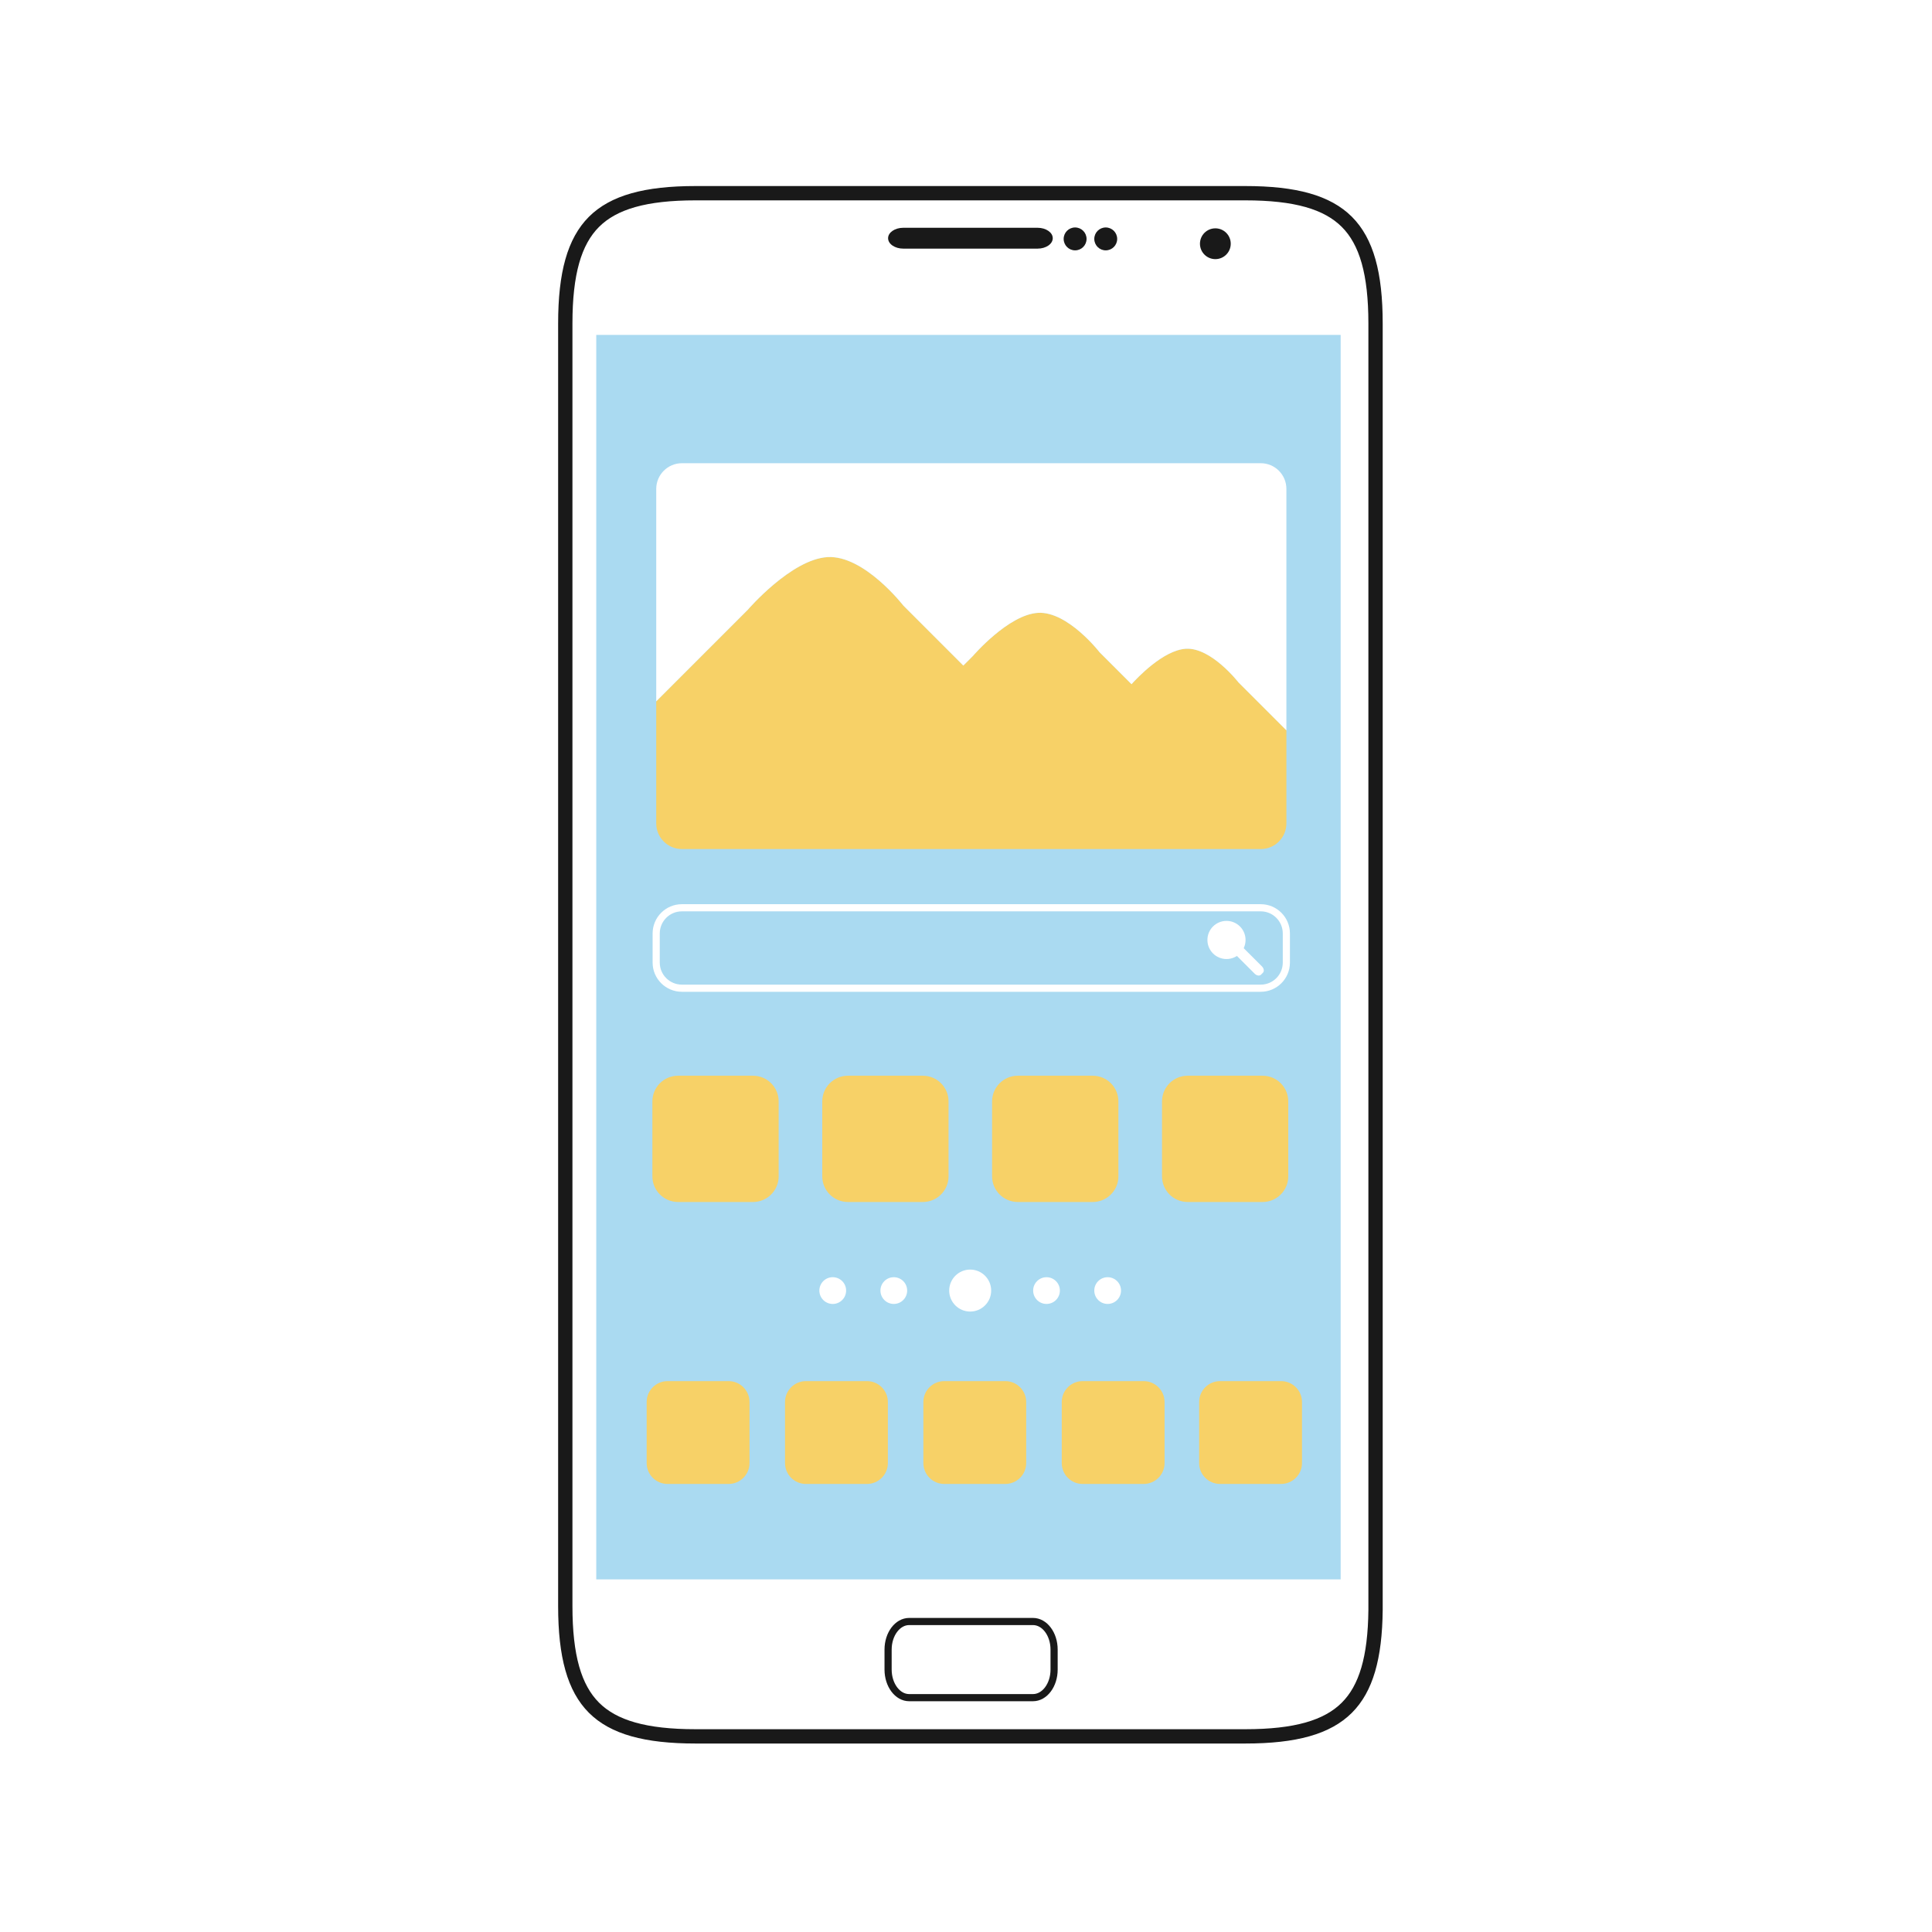
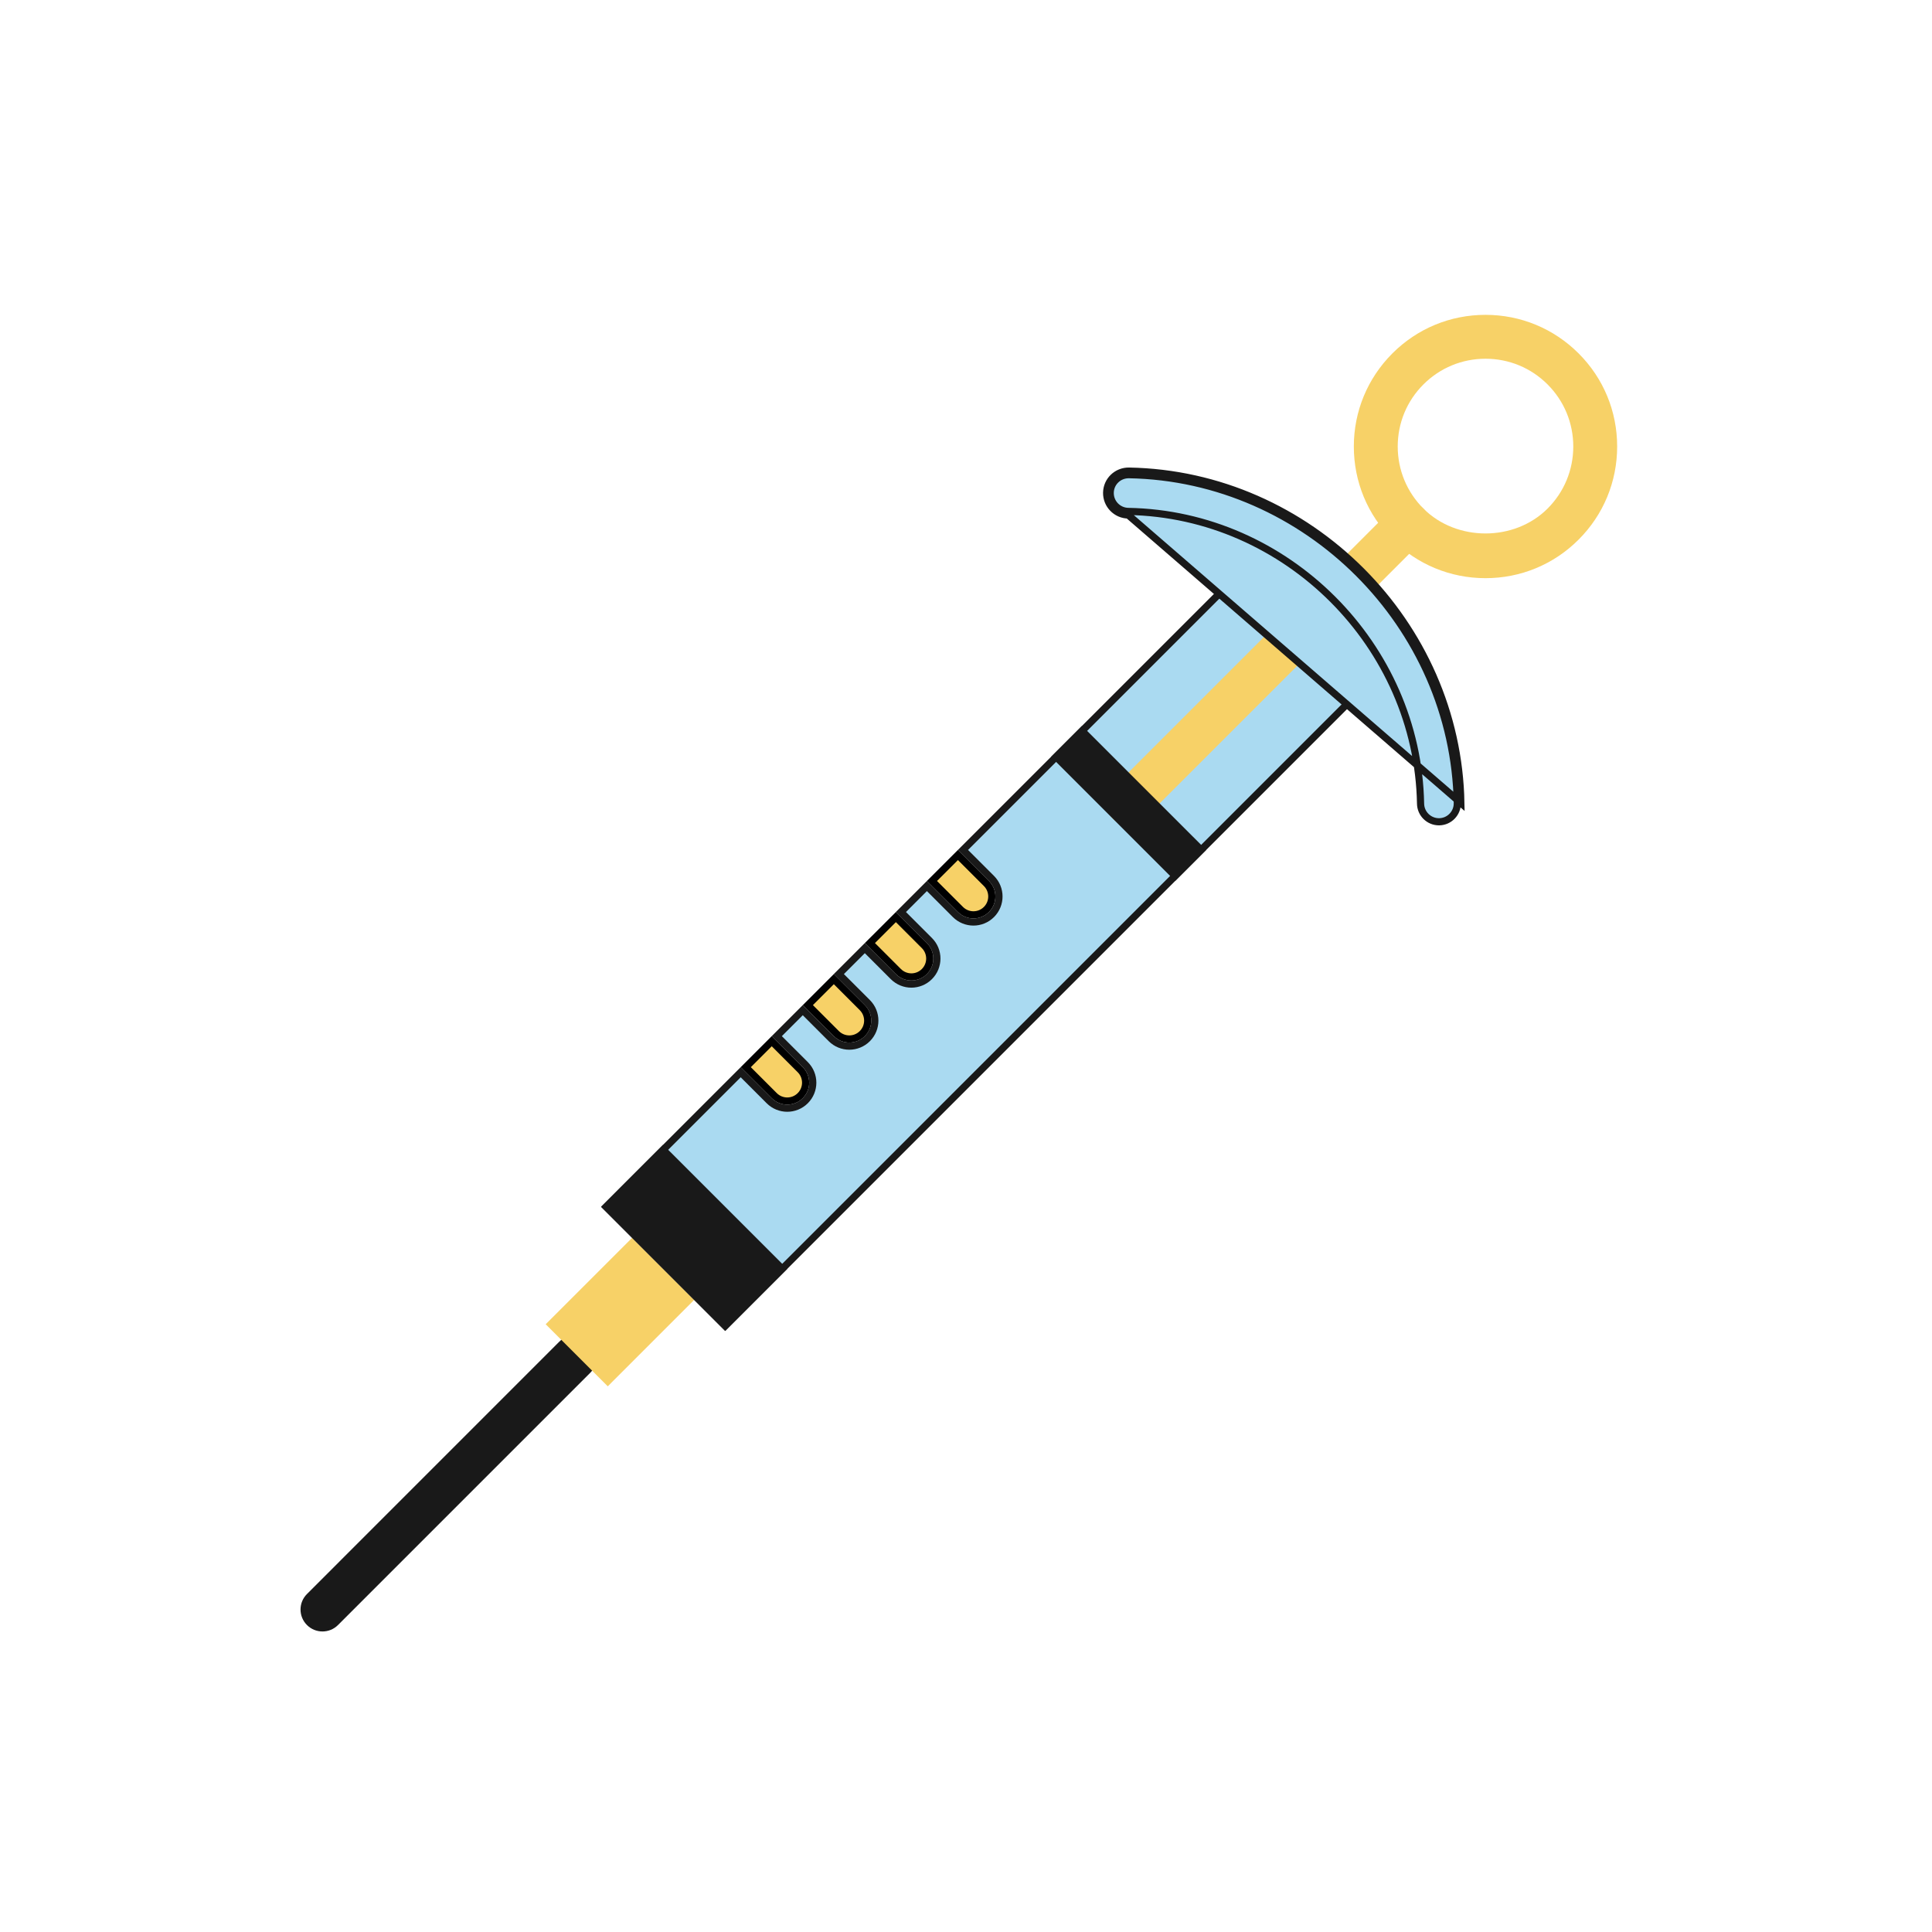
<svg xmlns="http://www.w3.org/2000/svg" width="135" height="135" viewBox="0 0 135 135" fill="none">
  <rect width="135" height="135" fill="white" />
-   <path d="M96.117 112.228V112.5C96.084 115.843 95.45 117.991 94.114 119.327C92.742 120.698 90.514 121.33 87.015 121.33H48.603C45.103 121.33 42.875 120.698 41.503 119.327C40.132 117.955 39.5 115.727 39.5 112.228V22.602C39.5 19.103 40.132 16.875 41.503 15.503C42.875 14.132 45.103 13.5 48.603 13.5H87.014C90.512 13.5 92.741 14.131 94.113 15.503C95.485 16.875 96.117 19.103 96.117 22.602V112.228Z" fill="white" stroke="#191919" />
-   <path d="M93.679 23.402H41.664V110.36H93.679V23.402Z" fill="#AADAF1" />
-   <path d="M47.651 59.328H88.095C89.087 59.328 89.888 58.525 89.888 57.535V51.032L86.54 47.683C86.54 47.683 84.638 45.231 82.87 45.331C81.276 45.422 79.422 47.414 79.066 47.807L76.838 45.583C76.838 45.583 74.611 42.709 72.537 42.824C70.464 42.943 67.99 45.83 67.99 45.83L67.313 46.508L63.122 42.316C63.122 42.316 60.382 38.785 57.833 38.928C55.289 39.072 52.245 42.617 52.245 42.617L45.854 49.008V57.538C45.856 58.525 46.661 59.328 47.651 59.328Z" fill="#F7D167" />
-   <path d="M57.833 38.927C60.382 38.783 63.122 42.314 63.122 42.314L67.313 46.507L67.991 45.828C67.991 45.828 70.465 42.942 72.538 42.822C74.611 42.707 76.838 45.581 76.838 45.581L79.066 47.809C79.422 47.415 81.276 45.423 82.87 45.332C84.637 45.232 86.54 47.685 86.54 47.685L89.888 51.033V34.163C89.888 33.172 89.088 32.367 88.095 32.367H47.651C46.661 32.367 45.855 33.171 45.855 34.163V49.006L52.245 42.615C52.245 42.616 55.29 39.07 57.833 38.927Z" fill="white" />
-   <path d="M73.562 16.644C73.562 17.049 73.086 17.373 72.503 17.373H63.117C62.531 17.373 62.056 17.049 62.056 16.644C62.056 16.242 62.531 15.916 63.117 15.916H72.503C73.086 15.916 73.562 16.242 73.562 16.644Z" fill="#191919" />
-   <path d="M67.792 91.646C68.602 91.646 69.259 90.99 69.259 90.18C69.259 89.37 68.602 88.713 67.792 88.713C66.983 88.713 66.326 89.37 66.326 90.18C66.326 90.99 66.983 91.646 67.792 91.646Z" fill="white" />
-   <path d="M73.126 91.114C73.642 91.114 74.06 90.695 74.06 90.18C74.06 89.664 73.642 89.246 73.126 89.246C72.611 89.246 72.192 89.664 72.192 90.18C72.192 90.695 72.611 91.114 73.126 91.114Z" fill="white" />
-   <path d="M77.398 91.114C77.913 91.114 78.332 90.695 78.332 90.18C78.332 89.664 77.913 89.246 77.398 89.246C76.882 89.246 76.464 89.664 76.464 90.18C76.464 90.695 76.882 91.114 77.398 91.114Z" fill="white" />
-   <path d="M58.188 91.115C58.705 91.115 59.123 90.696 59.123 90.18C59.123 89.663 58.705 89.245 58.188 89.245C57.672 89.245 57.254 89.663 57.254 90.18C57.254 90.696 57.672 91.115 58.188 91.115Z" fill="white" />
-   <path d="M62.455 91.114C62.971 91.114 63.389 90.695 63.389 90.18C63.389 89.664 62.971 89.246 62.455 89.246C61.939 89.246 61.521 89.664 61.521 90.18C61.521 90.695 61.939 91.114 62.455 91.114Z" fill="white" />
-   <path d="M54.409 82.198C54.409 83.188 53.607 83.99 52.616 83.99H47.382C46.39 83.99 45.586 83.189 45.586 82.198V76.963C45.586 75.97 46.389 75.166 47.382 75.166H52.616C53.606 75.166 54.409 75.969 54.409 76.963V82.198Z" fill="#F7D167" />
-   <path d="M66.28 82.198C66.28 83.188 65.475 83.99 64.484 83.99H59.252C58.26 83.99 57.456 83.189 57.456 82.198V76.963C57.456 75.97 58.259 75.166 59.252 75.166H64.484C65.474 75.166 66.28 75.969 66.28 76.963V82.198H66.28Z" fill="#F7D167" />
-   <path d="M78.149 82.198C78.149 83.188 77.344 83.99 76.356 83.99H71.121C70.132 83.99 69.323 83.189 69.323 82.198V76.963C69.323 75.97 70.131 75.166 71.121 75.166H76.356C77.344 75.166 78.149 75.969 78.149 76.963V82.198Z" fill="#F7D167" />
-   <path d="M90.018 82.198C90.018 83.188 89.215 83.99 88.225 83.99H82.991C81.999 83.99 81.197 83.189 81.197 82.198V76.963C81.197 75.97 81.997 75.166 82.991 75.166H88.225C89.215 75.166 90.018 75.969 90.018 76.963V82.198Z" fill="#F7D167" />
-   <path d="M89.885 67.261C89.885 68.249 89.085 69.052 88.092 69.052H47.648C46.658 69.052 45.852 68.251 45.852 67.261V65.226C45.852 64.234 46.657 63.431 47.648 63.431H88.092C89.084 63.431 89.885 64.234 89.885 65.226V67.261Z" stroke="white" stroke-width="0.5" stroke-miterlimit="10" />
-   <path d="M85.702 67.013C86.438 67.013 87.034 66.416 87.034 65.68C87.034 64.944 86.438 64.348 85.702 64.348C84.966 64.348 84.369 64.944 84.369 65.68C84.369 66.416 84.966 67.013 85.702 67.013Z" fill="white" />
-   <path d="M88.115 68.106C88.01 68.209 87.811 68.18 87.671 68.038L86.173 66.54C86.034 66.401 86.002 66.203 86.106 66.099L86.239 65.966C86.344 65.86 86.543 65.892 86.683 66.034L88.181 67.529C88.32 67.671 88.352 67.869 88.245 67.973L88.115 68.106Z" fill="white" />
-   <path d="M52.372 102.233C52.372 103.038 51.719 103.692 50.911 103.692H46.648C45.841 103.692 45.186 103.038 45.186 102.233V97.968C45.186 97.161 45.841 96.507 46.648 96.507H50.911C51.719 96.507 52.372 97.161 52.372 97.968V102.233Z" fill="#F7D167" />
-   <path d="M62.041 102.233C62.041 103.038 61.384 103.692 60.579 103.692H56.316C55.508 103.692 54.855 103.038 54.855 102.233V97.968C54.855 97.161 55.508 96.507 56.316 96.507H60.579C61.384 96.507 62.041 97.161 62.041 97.968V102.233Z" fill="#F7D167" />
-   <path d="M71.706 102.233C71.706 103.038 71.051 103.692 70.246 103.692H65.983C65.176 103.692 64.521 103.038 64.521 102.233V97.968C64.521 97.161 65.176 96.507 65.983 96.507H70.246C71.051 96.507 71.706 97.161 71.706 97.968V102.233Z" fill="#F7D167" />
-   <path d="M81.375 102.233C81.375 103.038 80.719 103.692 79.914 103.692H75.651C74.842 103.692 74.191 103.038 74.191 102.233V97.968C74.191 97.161 74.842 96.507 75.651 96.507H79.914C80.719 96.507 81.375 97.161 81.375 97.968V102.233Z" fill="#F7D167" />
-   <path d="M90.978 102.233C90.978 103.038 90.322 103.692 89.517 103.692H85.254C84.445 103.692 83.792 103.038 83.792 102.233V97.968C83.792 97.161 84.445 96.507 85.254 96.507H89.517C90.322 96.507 90.978 97.161 90.978 97.968V102.233Z" fill="#F7D167" />
-   <path d="M73.656 116.661C73.656 117.746 72.996 118.625 72.181 118.625H63.528C62.716 118.625 62.056 117.745 62.056 116.661V115.268C62.056 114.182 62.716 113.304 63.528 113.304H72.181C72.996 113.304 73.656 114.183 73.656 115.268V116.661Z" stroke="#191919" stroke-width="0.5" stroke-miterlimit="10" />
-   <path d="M75.124 17.494C75.566 17.494 75.924 17.136 75.924 16.694C75.924 16.252 75.566 15.894 75.124 15.894C74.682 15.894 74.324 16.252 74.324 16.694C74.324 17.136 74.682 17.494 75.124 17.494Z" fill="#191919" />
-   <path d="M77.264 17.494C77.706 17.494 78.064 17.136 78.064 16.694C78.064 16.252 77.706 15.894 77.264 15.894C76.822 15.894 76.464 16.252 76.464 16.694C76.464 17.136 76.822 17.494 77.264 17.494Z" fill="#191919" />
-   <path d="M84.924 18.107C85.518 18.107 85.999 17.625 85.999 17.031C85.999 16.436 85.518 15.955 84.924 15.955C84.329 15.955 83.848 16.436 83.848 17.031C83.848 17.625 84.329 18.107 84.924 18.107Z" fill="#191919" />
+   <path d="M22.534 114C22.141 114 21.749 113.85 21.45 113.551C20.85 112.951 20.85 111.982 21.45 111.383L39.083 93.749C39.682 93.15 40.652 93.15 41.251 93.749C41.851 94.349 41.851 95.318 41.251 95.917L23.618 113.551C23.319 113.85 22.926 114 22.534 114Z" fill="#191919" />
+   <path d="M48.505 90.832L44.169 86.495L38.131 92.533L42.468 96.87L48.505 90.832Z" fill="#F7D167" />
+   <path d="M93.864 41.133L93.864 41.134L93.867 41.137L93.867 41.137C95.268 42.538 96.48 44.125 97.465 45.856L50.673 92.648L42.353 84.327L51.757 74.922L53.749 76.914C54.096 77.261 54.553 77.436 55.01 77.436C55.466 77.436 55.923 77.261 56.27 76.914C56.968 76.217 56.968 75.089 56.27 74.392L54.279 72.401L56.094 70.586L58.085 72.578C58.433 72.925 58.89 73.1 59.346 73.1C59.802 73.1 60.259 72.925 60.607 72.578C61.304 71.88 61.304 70.753 60.607 70.056L58.615 68.064L60.43 66.25L62.421 68.241C62.769 68.589 63.226 68.764 63.682 68.764C64.138 68.764 64.595 68.589 64.943 68.241C65.64 67.544 65.64 66.417 64.943 65.72L62.952 63.728L64.768 61.912L66.759 63.904C67.107 64.251 67.564 64.426 68.02 64.426C68.476 64.426 68.933 64.251 69.281 63.904C69.978 63.206 69.978 62.079 69.281 61.382L67.289 59.391L89.144 37.536C90.874 38.52 92.463 39.733 93.864 41.133Z" fill="#AADAF1" stroke="#191919" stroke-width="0.5" />
+   <path d="M55.01 76.936C54.681 76.936 54.353 76.811 54.102 76.56L52.111 74.569L53.926 72.754L55.917 74.746C56.419 75.247 56.419 76.058 55.917 76.56C55.667 76.811 55.338 76.936 55.01 76.936Z" fill="#F7D167" stroke="black" stroke-width="0.5" />
+   <path d="M60.255 72.224C60.005 72.474 59.676 72.6 59.348 72.6C59.019 72.6 58.691 72.474 58.44 72.224L56.449 70.233L58.264 68.418L60.255 70.409C60.757 70.911 60.757 71.722 60.255 72.224Z" fill="#F7D167" stroke="black" stroke-width="0.5" />
+   <path d="M63.684 68.264C63.355 68.264 63.027 68.138 62.776 67.888L60.785 65.896L62.6 64.082L64.591 66.073C65.093 66.575 65.093 67.386 64.591 67.888C64.341 68.138 64.013 68.264 63.684 68.264Z" fill="#F7D167" stroke="black" stroke-width="0.5" />
+   <path d="M68.02 63.926C67.691 63.926 67.363 63.8 67.113 63.55L65.121 61.559L66.936 59.744L68.927 61.735C69.429 62.237 69.429 63.048 68.927 63.55C68.677 63.8 68.349 63.926 68.02 63.926Z" fill="#F7D167" stroke="black" stroke-width="0.5" />
+   <path d="M55.011 88.663L46.337 79.99L42.001 84.327L50.674 93L55.011 88.663Z" fill="#191919" />
+   <path d="M78.862 57.672C78.47 57.672 78.077 57.521 77.778 57.222C77.179 56.623 77.179 55.654 77.778 55.054L97.294 35.538C97.894 34.938 98.863 34.938 99.463 35.538C100.062 36.137 100.062 37.106 99.463 37.706L79.946 57.222C79.647 57.521 79.255 57.672 78.862 57.672Z" fill="#F7D167" />
+   <path d="M84.284 59.39L75.61 50.717L73.442 52.885L82.115 61.559L84.284 59.39Z" fill="#191919" />
+   <path d="M103.8 40.4C101.342 40.4 99.033 39.443 97.294 37.706C95.556 35.969 94.6 33.658 94.6 31.2C94.6 28.742 95.557 26.433 97.294 24.694C99.032 22.955 101.342 22 103.8 22C106.258 22 108.567 22.957 110.306 24.694C112.045 26.431 113 28.742 113 31.2C113 33.658 112.044 35.967 110.306 37.706C108.569 39.445 106.258 40.4 103.8 40.4ZM103.8 25.067C102.163 25.067 100.622 25.704 99.463 26.862C98.303 28.02 97.667 29.562 97.667 31.2C97.667 32.838 98.305 34.379 99.463 35.538C101.779 37.855 105.82 37.855 108.137 35.538C109.296 34.379 109.934 32.838 109.934 31.2C109.934 29.562 109.296 28.021 108.138 26.862C106.98 25.703 105.438 25.067 103.8 25.067Z" fill="#F7D167" />
+   <path d="M78.838 35.736C78.129 35.723 77.564 35.138 77.577 34.429C77.59 33.722 78.165 33.163 78.885 33.169C91.312 33.391 101.607 43.686 101.83 56.115L101.83 56.115C101.843 56.823 101.279 57.408 100.572 57.422H100.572H100.572H100.572H100.572H100.572H100.572H100.572H100.572H100.572H100.572H100.571H100.571H100.571H100.571H100.571H100.571H100.571H100.571H100.571H100.571H100.571H100.571H100.571H100.571H100.571H100.571H100.571H100.571H100.571H100.571H100.571H100.57H100.57H100.57H100.57H100.57H100.57H100.57H100.57H100.57H100.57H100.57H100.57H100.57H100.57H100.57H100.57H100.57H100.57H100.57H100.57H100.57H100.569H100.569H100.569H100.569H100.569H100.569H100.569H100.569H100.569H100.569H100.569H100.569H100.569H100.569H100.569H100.569H100.569H100.569H100.569H100.569H100.568H100.568H100.568H100.568H100.568H100.568H100.568H100.568H100.568H100.568H100.568H100.568H100.568H100.568H100.568H100.568H100.568H100.568H100.568H100.568H100.567H100.567H100.567H100.567H100.567H100.567H100.567H100.567H100.567H100.567H100.567H100.567H100.567H100.567H100.567H100.567H100.567H100.567H100.567H100.567H100.566H100.566H100.566H100.566H100.566H100.566H100.566H100.566H100.566H100.566H100.566H100.566H100.566H100.566H100.566H100.566H100.566H100.566H100.566H100.566H100.565H100.565H100.565H100.565H100.565H100.565H100.565H100.565H100.565H100.565H100.565H100.565H100.565H100.565H100.565H100.565H100.565H100.565H100.565H100.564H100.564H100.564H100.564H100.564H100.564H100.564H100.564H100.564H100.564H100.564H100.564H100.564H100.564H100.564H100.564H100.564H100.564H100.564H100.563H100.563H100.563H100.563H100.563H100.563H100.563H100.563H100.563H100.563H100.563H100.563H100.563H100.563H100.563H100.563H100.563H100.563H100.563H100.562H100.562H100.562H100.562H100.562H100.562H100.562H100.562H100.562H100.562H100.562H100.562H100.562H100.562H100.562H100.562H100.562H100.562H100.562H100.561H100.561H100.561H100.561H100.561H100.561H100.561H100.561H100.561H100.561H100.561H100.561H100.561H100.561H100.561H100.561H100.561H100.561H100.56H100.56H100.56H100.56H100.56H100.56H100.56H100.56H100.56H100.56H100.56H100.56H100.56H100.56H100.56H100.56H100.56H100.56H100.559H100.559H100.559H100.559H100.559H100.559H100.559H100.559H100.559H100.559H100.559H100.559H100.559H100.559H100.559H100.559H100.559H100.559H100.558H100.558H100.558H100.558H100.558H100.558H100.558H100.558H100.558H100.558H100.558H100.558H100.558H100.558H100.558H100.558H100.558H100.558H100.557H100.557H100.557H100.557H100.557H100.557H100.557H100.557H100.557H100.557H100.557H100.557H100.557H100.557H100.557H100.557H100.557H100.557H100.556H100.556H100.556H100.556H100.556H100.556H100.556H100.556H100.556H100.556H100.556H100.556H100.556H100.556H100.556H100.556H100.556H100.555H100.555H100.555H100.555H100.555H100.555H100.555H100.555H100.555H100.555H100.555H100.555H100.555H100.555H100.555H100.555H100.555H100.554H100.554H100.554H100.554H100.554H100.554H100.554H100.554H100.554H100.554H100.554H100.554H100.554H100.554H100.554H100.554H100.554H100.553H100.553H100.553H100.553H100.553H100.553H100.553H100.553H100.553H100.553H100.553H100.553H100.553H100.553H100.553H100.553H100.553H100.552H100.552H100.552H100.552H100.552H100.552H100.552H100.552H100.552H100.552H100.552H100.552H100.552H100.552H100.552H100.552H100.552H100.551H100.551H100.551H100.551H100.551H100.551H100.551H100.551H100.551H100.551H100.551H100.551H100.551H100.551H100.551H100.551H100.551H100.55H100.55H100.55H100.55H100.55H100.55H100.55H100.55H100.55H100.55H100.55H100.55H100.55H100.55H100.55H100.55H100.549H100.549H100.549H100.549H100.549H100.549H100.549H100.549H100.549H100.549H100.549H100.549H100.549H100.549H100.549H100.549H100.548H100.548H100.548H100.548H100.548H100.548H100.548H100.548H100.548H100.548H100.548H100.548H100.548H100.548H100.548H100.548H100.547H100.547H100.547H100.547H100.547H100.547H100.547H100.547H100.547H100.547H100.547H100.547H100.547H100.547C99.849 57.422 99.276 56.862 99.263 56.161C99.066 45.096 89.905 35.934 78.838 35.736ZM78.838 35.736L78.833 35.986M78.838 35.736L78.833 35.986M78.833 35.986C77.987 35.97 77.312 35.271 77.327 34.425C77.343 33.578 78.033 32.911 78.888 32.919C91.451 33.143 101.855 43.547 102.08 56.111L78.833 35.986Z" fill="#AADAF1" stroke="#191919" stroke-width="0.5" />
</svg>
